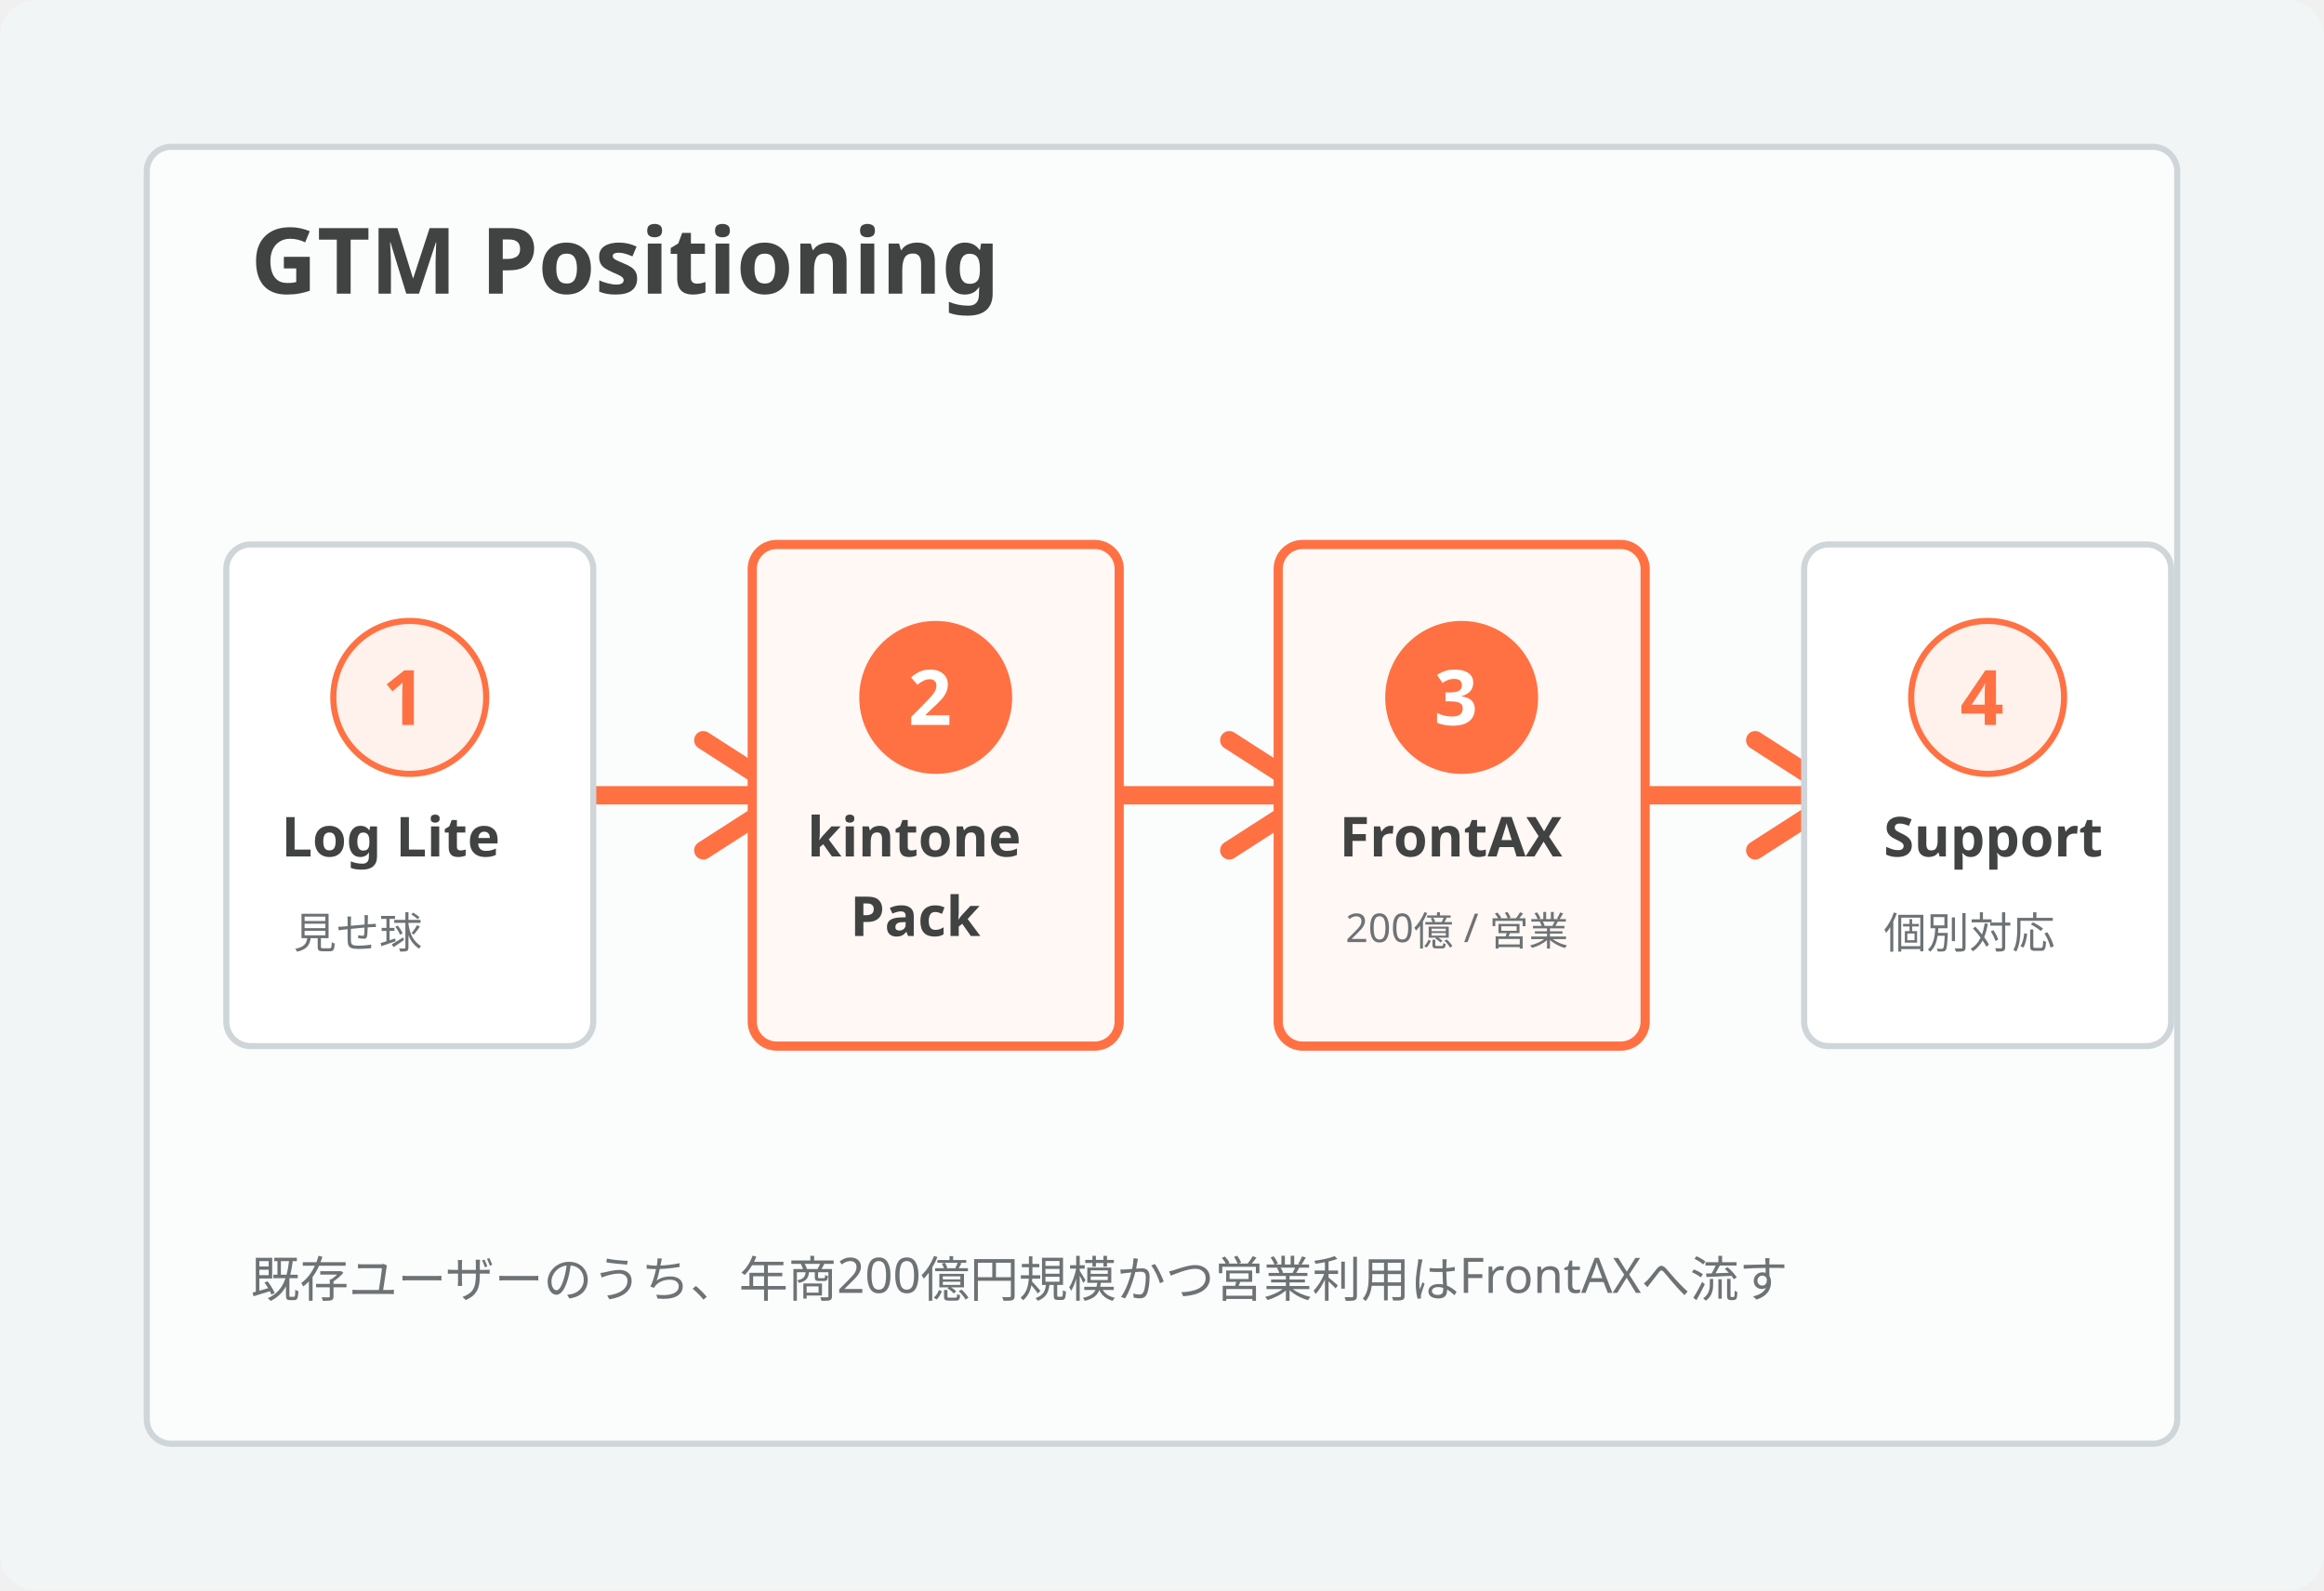
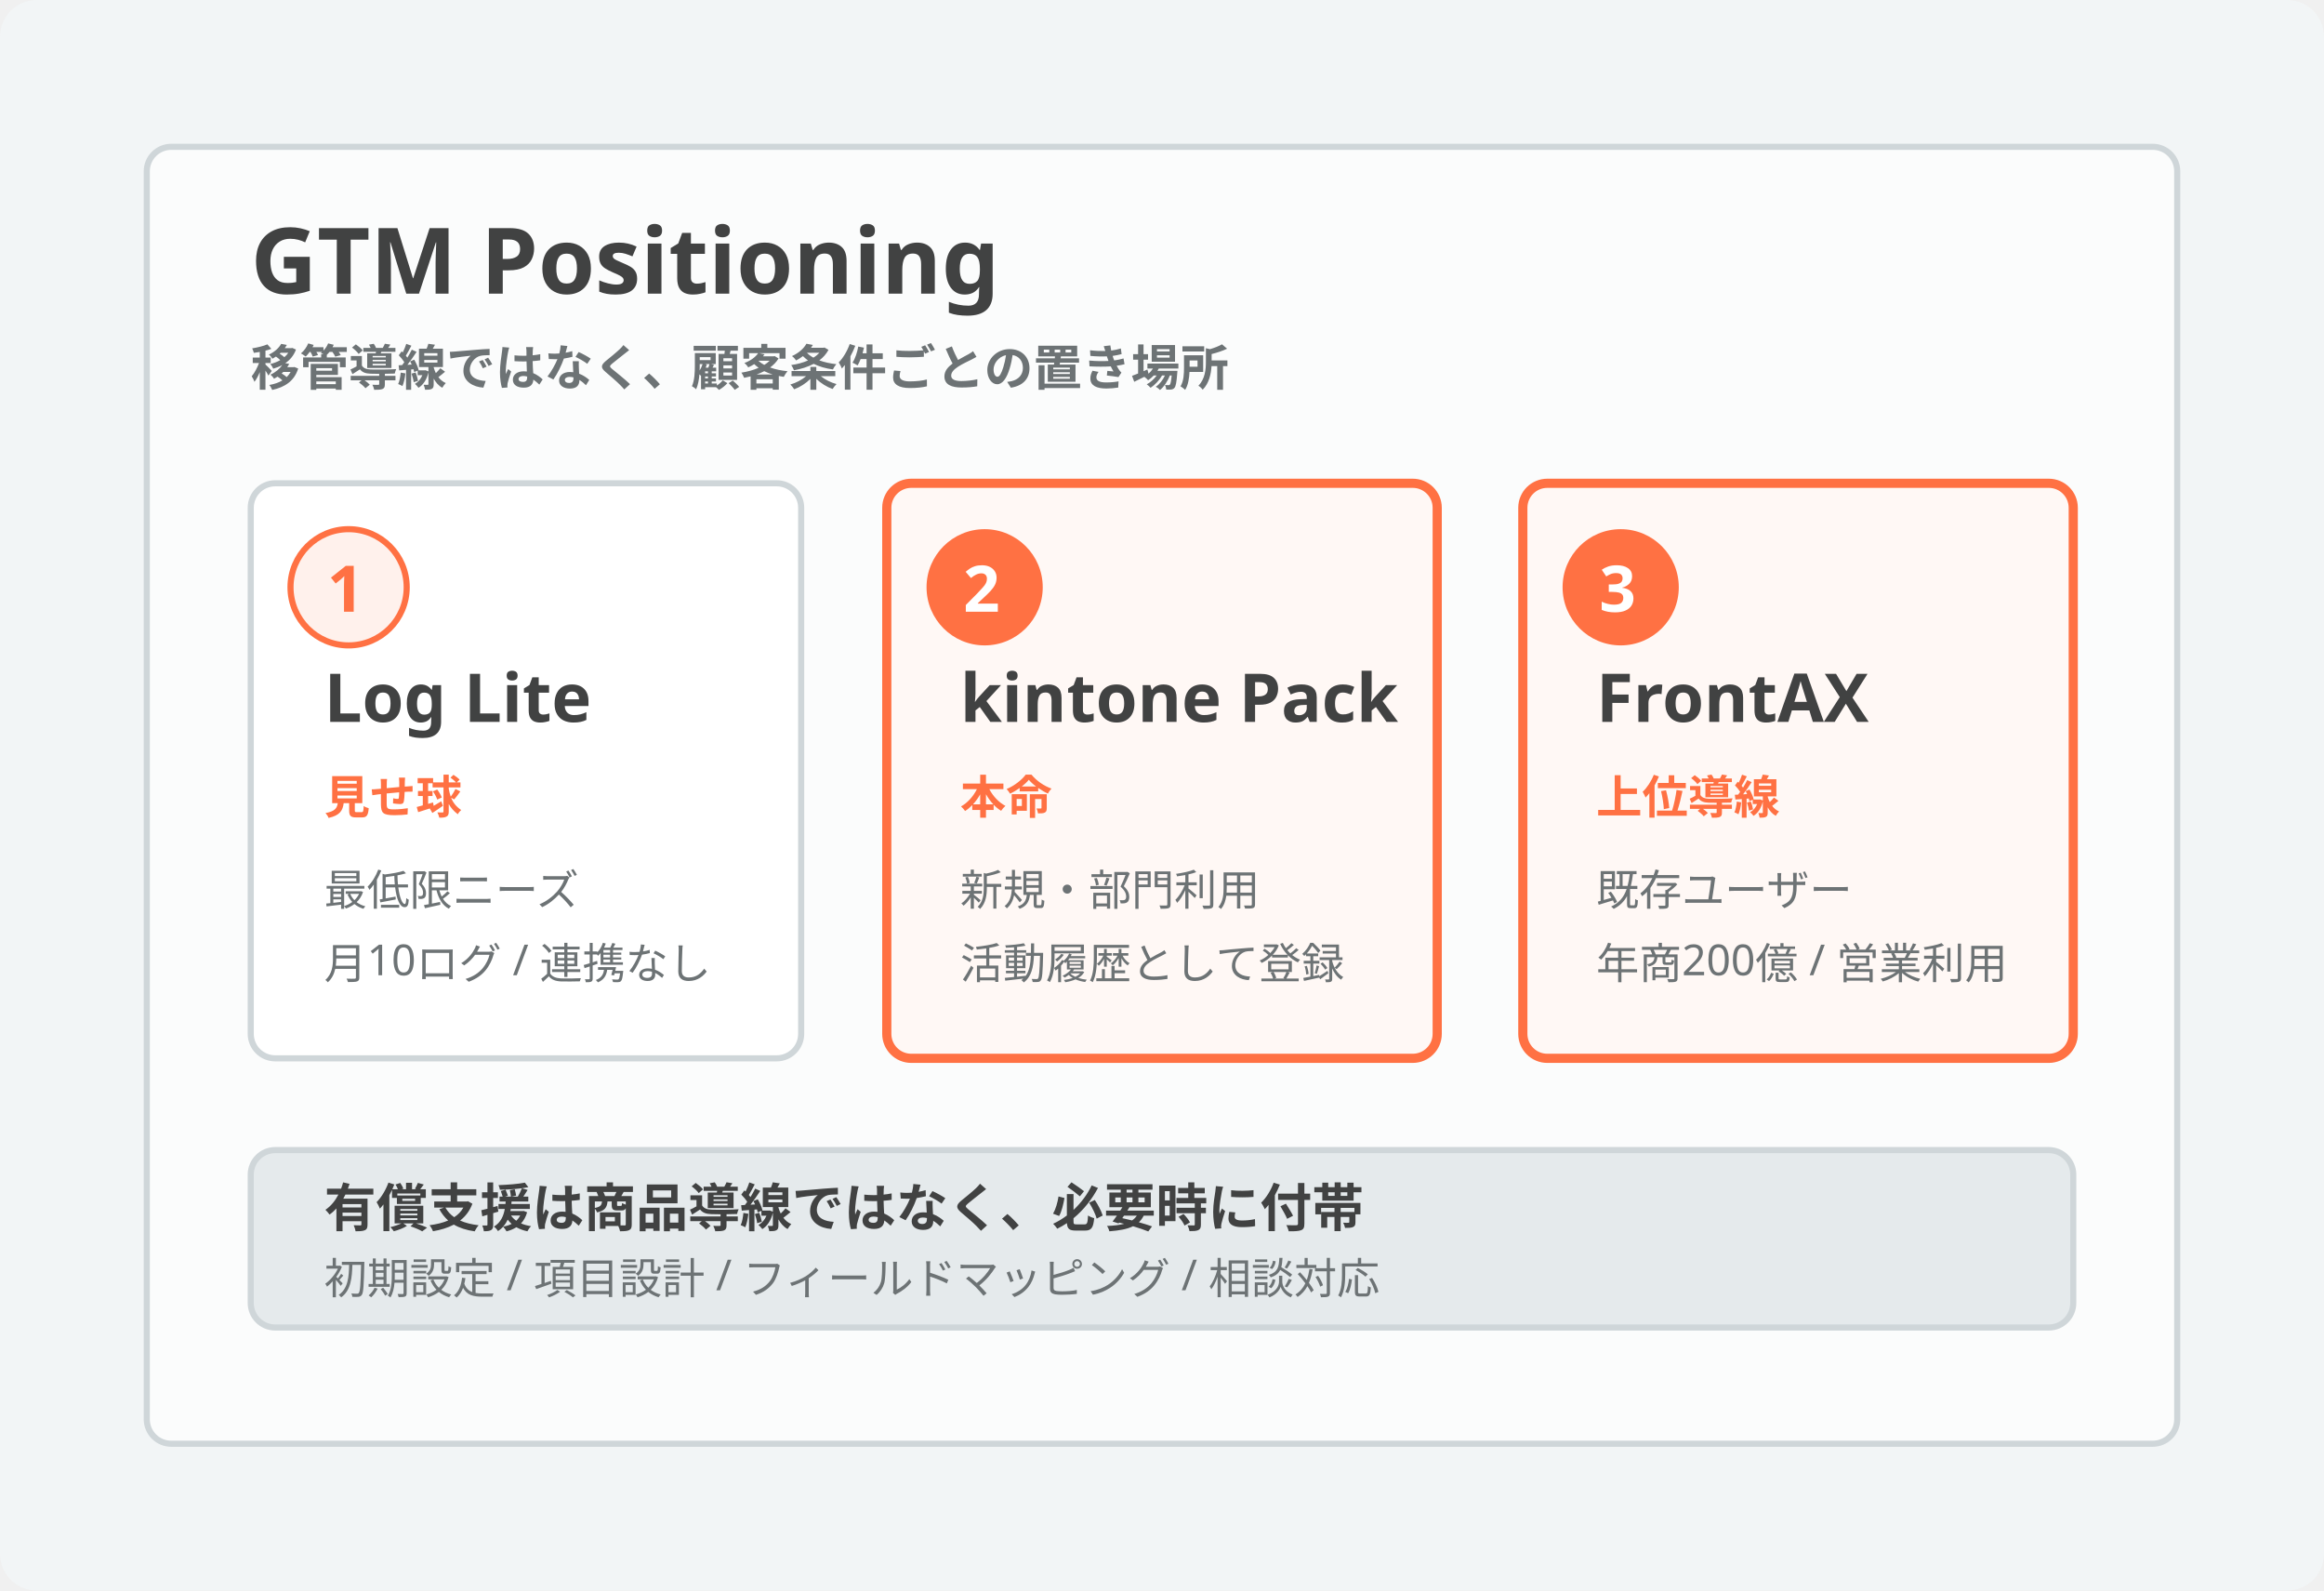
<svg xmlns="http://www.w3.org/2000/svg" viewBox="0 0 760 520" role="img" aria-labelledby="title desc">
  <rect width="760" height="520" rx="12" fill="#f2f5f6" />
  <rect x="48" y="48" width="664" height="424" rx="8" fill="#fbfcfc" stroke="#cfd6d9" stroke-width="2" />
  <text x="82" y="96" fill="#414242" font-family="system-ui, sans-serif" font-size="30" font-weight="850">GTM Positioning</text>
-   <path d="M132 260h116M304 260h116M476 260h116" stroke="#ff7143" stroke-width="6" stroke-linecap="round" />
-   <path d="m230 242 28 18-28 18M402 242l28 18-28 18M574 242l28 18-28 18" fill="none" stroke="#ff7143" stroke-width="6" stroke-linecap="round" stroke-linejoin="round" />
-   <g transform="translate(74 178)">
-     <rect width="120" height="164" rx="8" fill="#fff" stroke="#cfd6d9" stroke-width="2" />
-     <circle cx="60" cy="50" r="25" fill="#fff1ec" stroke="#ff7143" stroke-width="2" />
-     <text x="51" y="59" fill="#ff7143" font-family="system-ui, sans-serif" font-size="25" font-weight="900">1</text>
-     <text x="18" y="102" fill="#414242" font-family="system-ui, sans-serif" font-size="18" font-weight="850">Log Lite</text>
-     <text x="22" y="132" fill="#6d7375" font-family="system-ui, sans-serif" font-size="14">見せ球</text>
+   <text x="82" y="126" fill="#6d7375" font-family="system-ui, sans-serif" font-size="16" font-weight="750">移管導線ではなく、顧客条件ごとの置き場所</text>
+   <g transform="translate(82 158)">
+     <rect width="180" height="188" rx="8" fill="#fff" stroke="#cfd6d9" stroke-width="2" />
+     <circle cx="32" cy="34" r="19" fill="#fff1ec" stroke="#ff7143" stroke-width="2" />
+     <text x="25" y="42" fill="#ff7143" font-family="system-ui, sans-serif" font-size="21" font-weight="900">1</text>
+     <text x="24" y="78" fill="#414242" font-family="system-ui, sans-serif" font-size="22" font-weight="850">Log Lite</text>
+     <text x="24" y="108" fill="#ff7143" font-family="system-ui, sans-serif" font-size="15" font-weight="850">見せ球</text>
+     <text x="24" y="138" fill="#6d7375" font-family="system-ui, sans-serif" font-size="14">最低限ニーズ</text>
+     <text x="24" y="162" fill="#6d7375" font-family="system-ui, sans-serif" font-size="14">月10ログ / 連携なし</text>
  </g>
-   <g transform="translate(246 178)">
-     <rect width="120" height="164" rx="8" fill="#fff8f5" stroke="#ff7143" stroke-width="3" />
-     <circle cx="60" cy="50" r="25" fill="#ff7143" />
-     <text x="51" y="59" fill="#fff" font-family="system-ui, sans-serif" font-size="25" font-weight="900">2</text>
-     <text x="18" y="102" fill="#414242" font-family="system-ui, sans-serif" font-size="18" font-weight="850">kintone</text>
-     <text x="32" y="128" fill="#414242" font-family="system-ui, sans-serif" font-size="18" font-weight="850">Pack</text>
+   <g transform="translate(290 158)">
+     <rect width="180" height="188" rx="8" fill="#fff8f5" stroke="#ff7143" stroke-width="3" />
+     <circle cx="32" cy="34" r="19" fill="#ff7143" />
+     <text x="25" y="42" fill="#fff" font-family="system-ui, sans-serif" font-size="21" font-weight="900">2</text>
+     <text x="24" y="78" fill="#414242" font-family="system-ui, sans-serif" font-size="22" font-weight="850">kintone Pack</text>
+     <text x="24" y="108" fill="#ff7143" font-family="system-ui, sans-serif" font-size="15" font-weight="850">本命</text>
+     <text x="24" y="138" fill="#6d7375" font-family="system-ui, sans-serif" font-size="14">新規・部門利用</text>
+     <text x="24" y="162" fill="#6d7375" font-family="system-ui, sans-serif" font-size="14">活動履歴として登録</text>
  </g>
-   <g transform="translate(418 178)">
-     <rect width="120" height="164" rx="8" fill="#fff8f5" stroke="#ff7143" stroke-width="3" />
-     <circle cx="60" cy="50" r="25" fill="#ff7143" />
-     <text x="51" y="59" fill="#fff" font-family="system-ui, sans-serif" font-size="25" font-weight="900">3</text>
-     <text x="20" y="102" fill="#414242" font-family="system-ui, sans-serif" font-size="18" font-weight="850">FrontAX</text>
-     <text x="22" y="130" fill="#6d7375" font-family="system-ui, sans-serif" font-size="13">200億 / 営業</text>
+   <g transform="translate(498 158)">
+     <rect width="180" height="188" rx="8" fill="#fff8f5" stroke="#ff7143" stroke-width="3" />
+     <circle cx="32" cy="34" r="19" fill="#ff7143" />
+     <text x="25" y="42" fill="#fff" font-family="system-ui, sans-serif" font-size="21" font-weight="900">3</text>
+     <text x="24" y="78" fill="#414242" font-family="system-ui, sans-serif" font-size="22" font-weight="850">FrontAX</text>
+     <text x="24" y="108" fill="#ff7143" font-family="system-ui, sans-serif" font-size="15" font-weight="850">上位導線</text>
+     <text x="24" y="138" fill="#6d7375" font-family="system-ui, sans-serif" font-size="14">既存ユーザー</text>
+     <text x="24" y="162" fill="#6d7375" font-family="system-ui, sans-serif" font-size="14">年商200億 / 営業利用</text>
  </g>
-   <g transform="translate(590 178)">
-     <rect width="120" height="164" rx="8" fill="#fff" stroke="#cfd6d9" stroke-width="2" />
-     <circle cx="60" cy="50" r="25" fill="#fff1ec" stroke="#ff7143" stroke-width="2" />
-     <text x="51" y="59" fill="#ff7143" font-family="system-ui, sans-serif" font-size="25" font-weight="900">4</text>
-     <text x="26" y="102" fill="#414242" font-family="system-ui, sans-serif" font-size="18" font-weight="850">Support</text>
-     <text x="26" y="132" fill="#6d7375" font-family="system-ui, sans-serif" font-size="14">個別対応</text>
+   <g transform="translate(82 376)">
+     <rect width="596" height="58" rx="8" fill="#e5eaec" stroke="#cfd6d9" stroke-width="2" />
+     <text x="24" y="25" fill="#414242" font-family="system-ui, sans-serif" font-size="17" font-weight="850">有償支援は商品導線ではなく、必要時に付帯</text>
+     <text x="24" y="47" fill="#6d7375" font-family="system-ui, sans-serif" font-size="14">初期設定 / 項目設計 / フィールドマッピング / 相談対応</text>
  </g>
-   <text x="82" y="424" fill="#6d7375" font-family="system-ui, sans-serif" font-size="16">既存ユーザーのうち、年商200億円規模かつ営業利用はFrontAXへ流す</text>
</svg>
